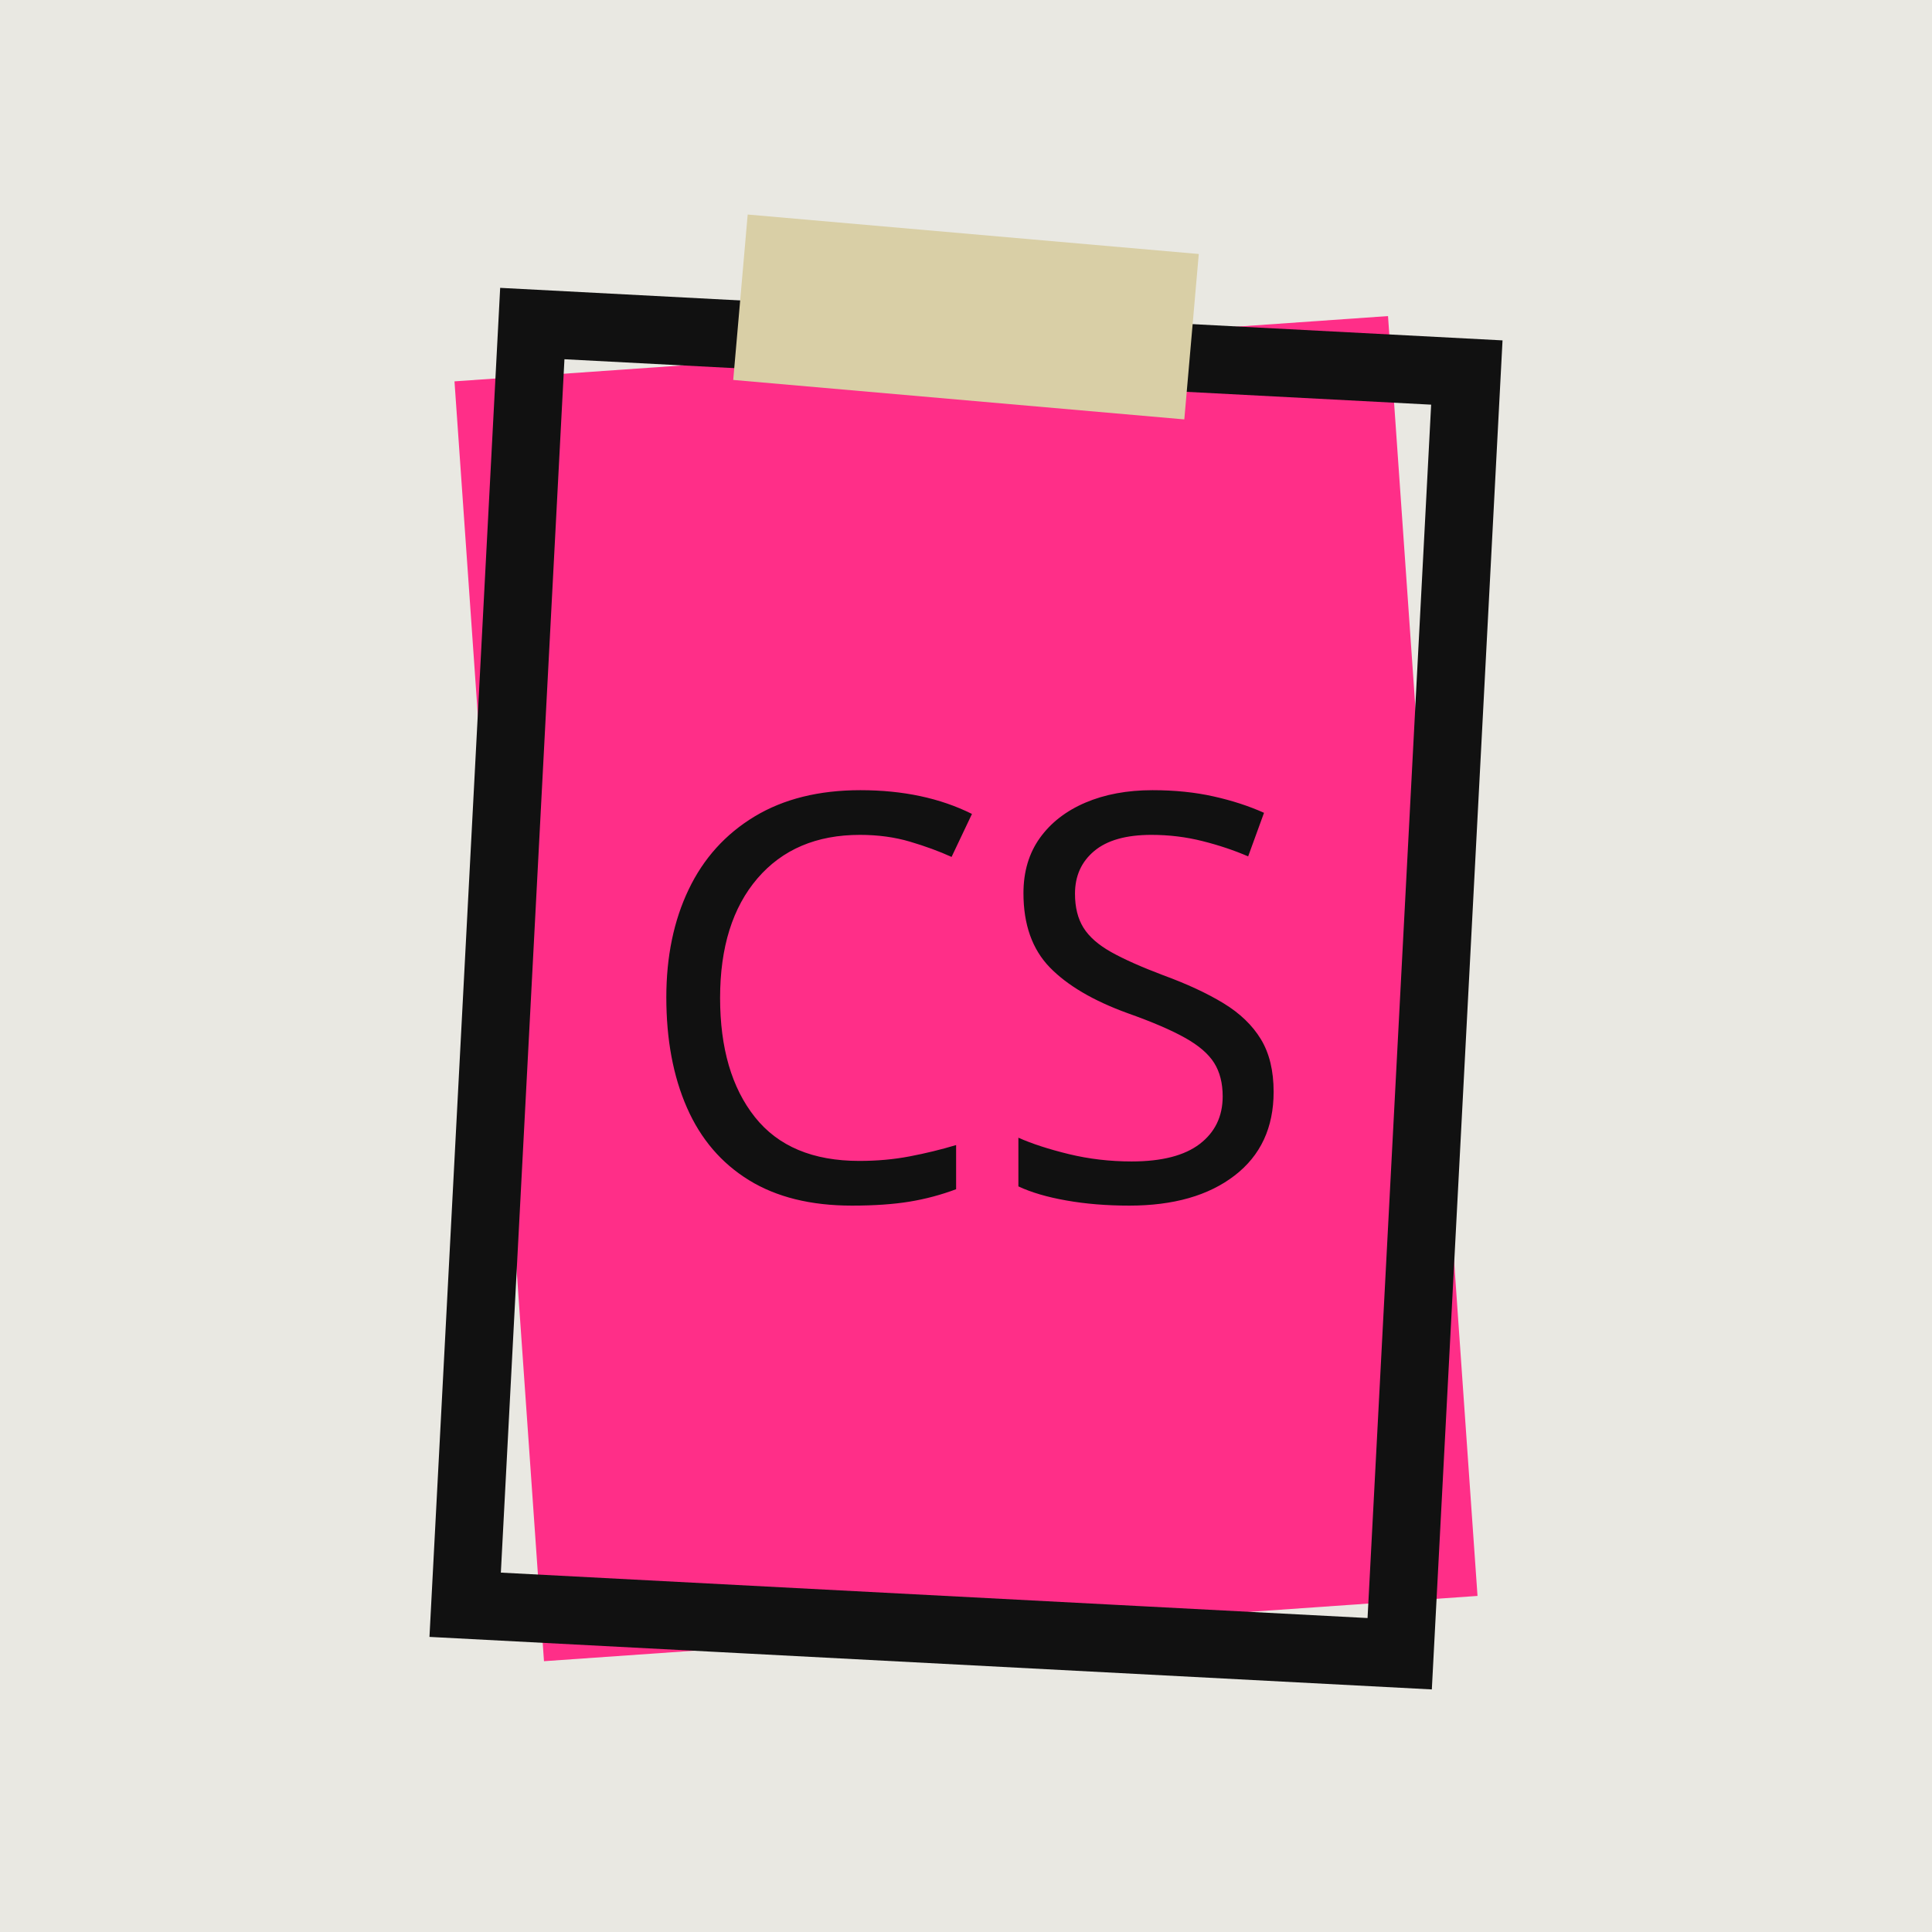
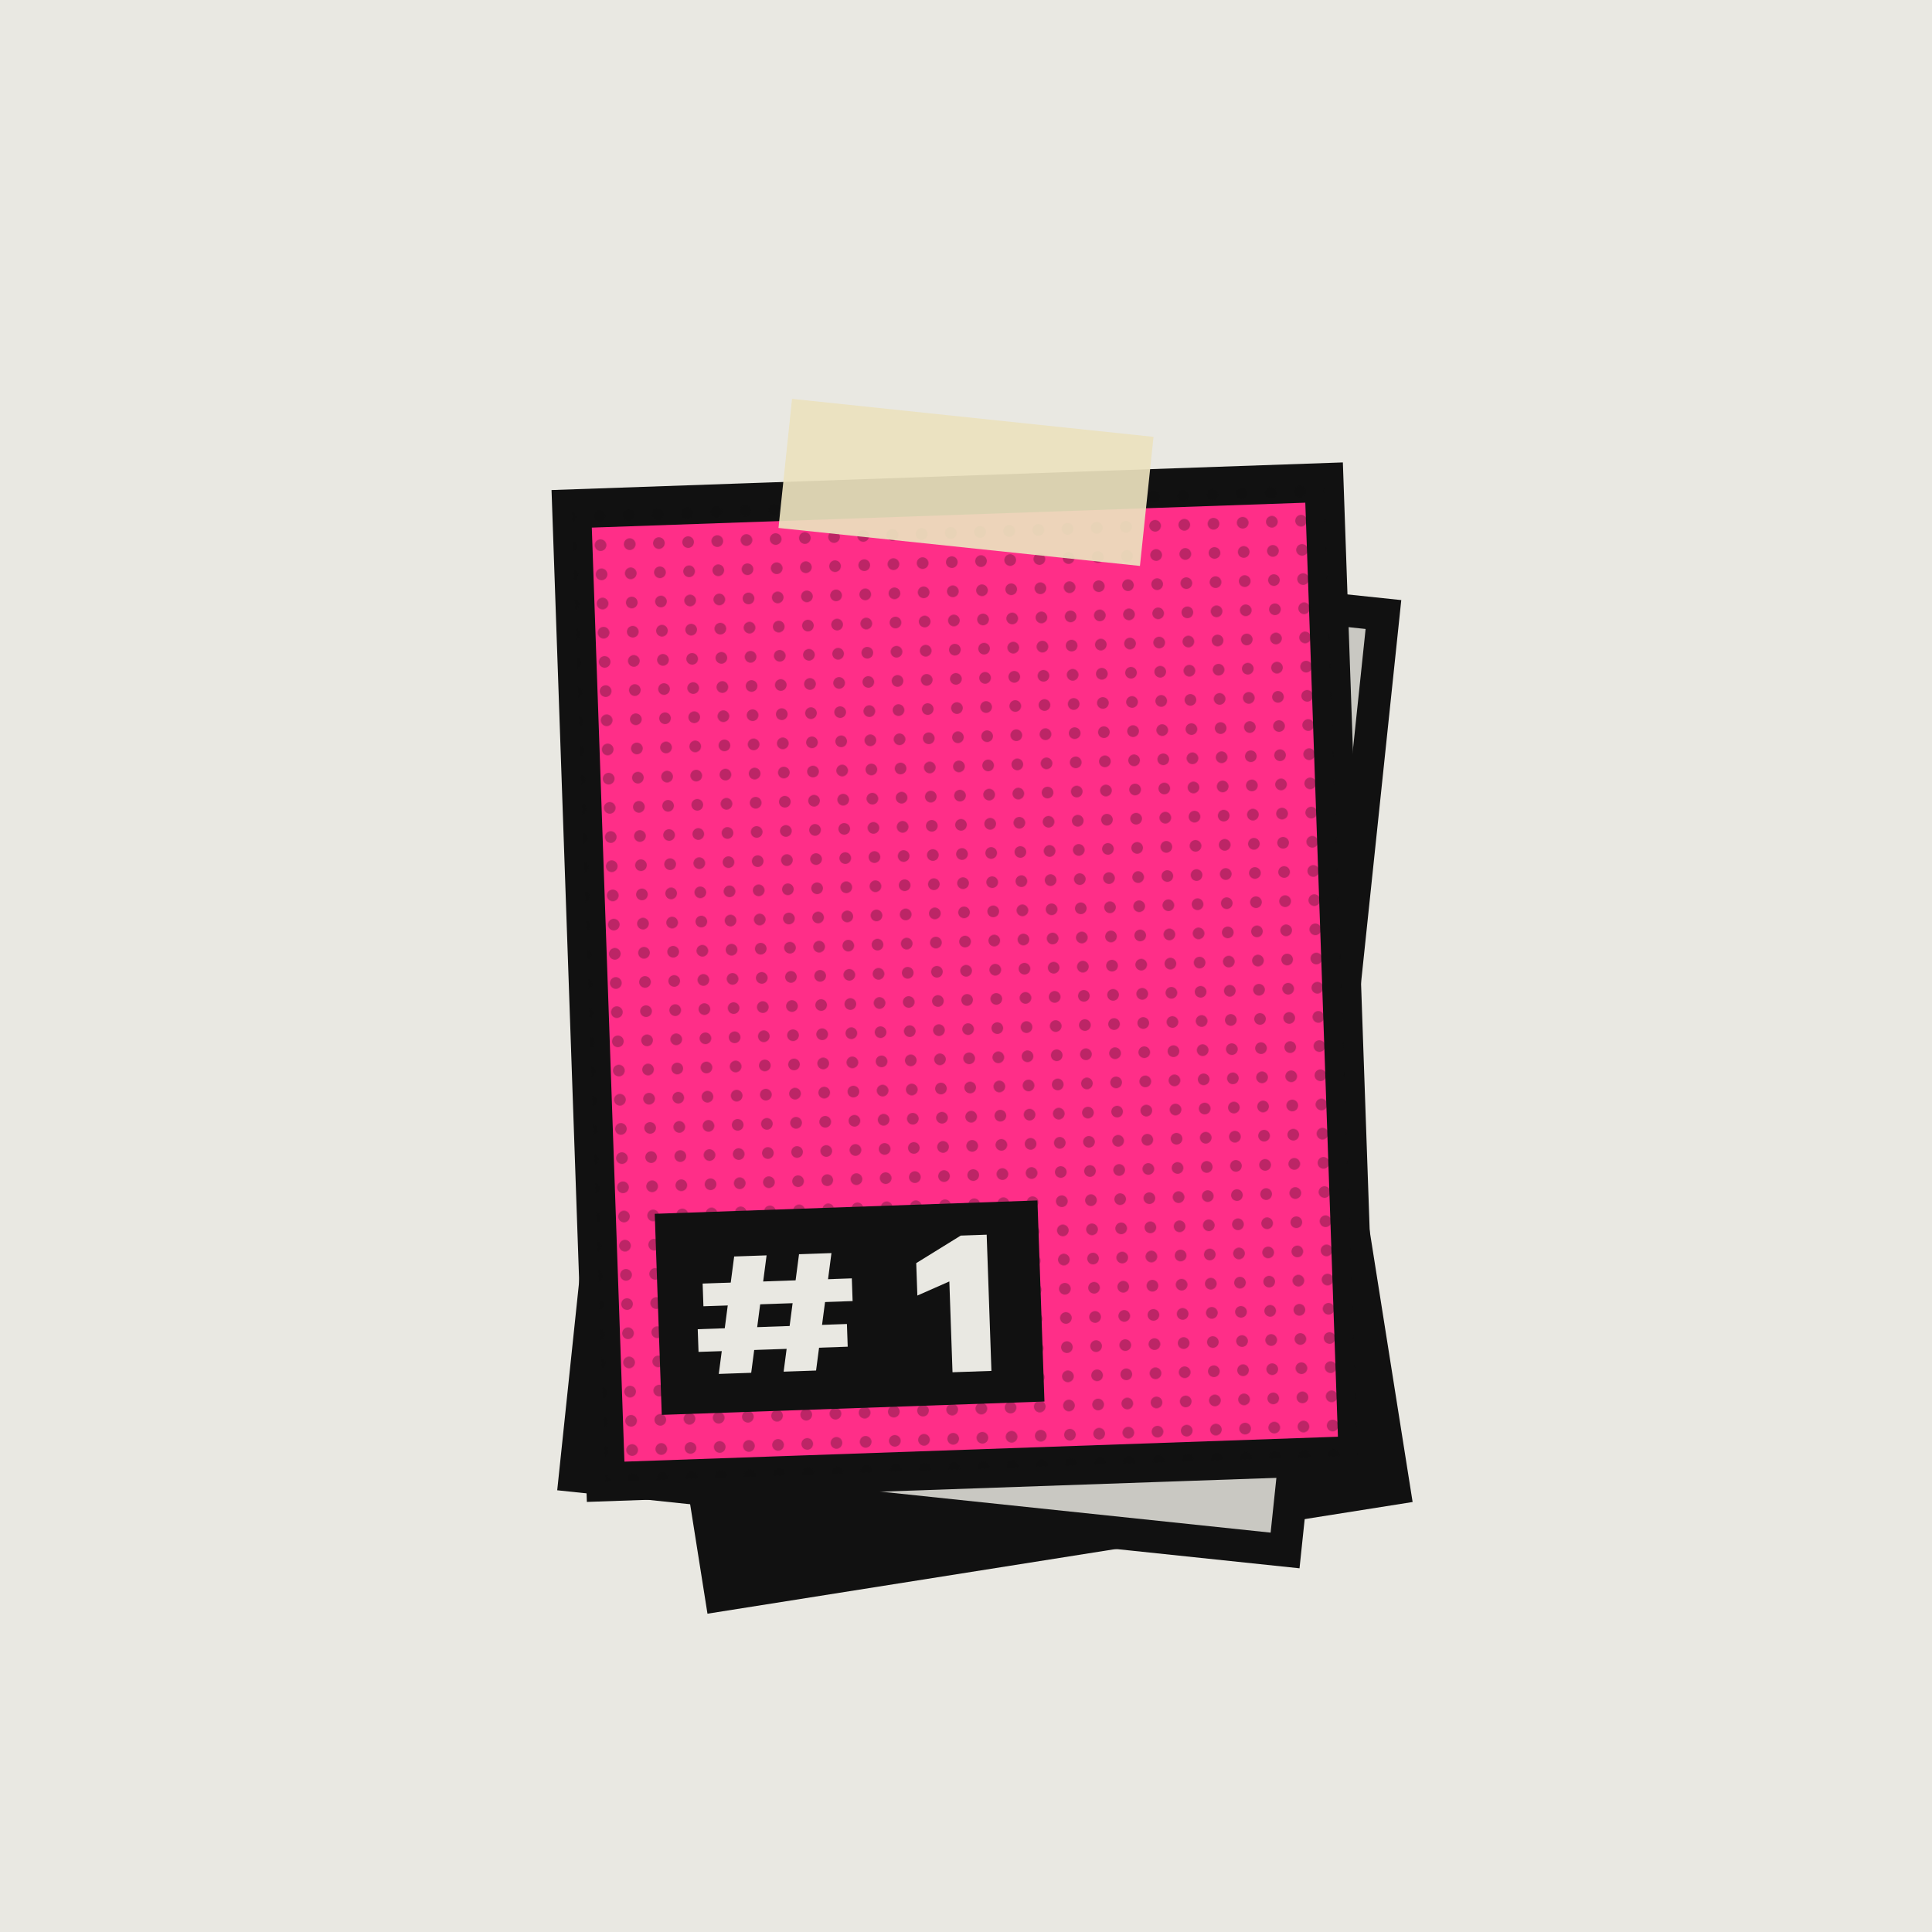
<svg xmlns="http://www.w3.org/2000/svg" viewBox="0 0 512 512">
+   <defs>
+     <pattern id="dots" width="9" height="9" patternUnits="userSpaceOnUse">
+       <circle cx="4.5" cy="4.5" r="1.8" fill="#111" fill-opacity=".28" />
+     </pattern>
+   </defs>
  <rect width="512" height="512" fill="#e9e8e2" />
-   <rect x="132" y="92" width="248" height="340" fill="#ff2e88" transform="rotate(-4 256 262)" />
-   <rect x="132" y="92" width="248" height="340" fill="none" stroke="#111" stroke-width="18" transform="rotate(3 256 262)" />
-   <rect x="196" y="62" width="120" height="44" fill="#d9cfa6" transform="rotate(5 256 84)" />
-   <text x="256" y="318" text-anchor="middle" font-family="Impact, Anton, sans-serif" font-size="150" fill="#111">CS</text>
+   <g transform="translate(256 262) scale(.86) translate(-256 -262)">
+     <g transform="rotate(-9 256 280)">
+       <rect x="150" y="150" width="220" height="290" fill="#111" />
+     </g>
+     <g transform="rotate(6 256 280)">
+       <rect x="150" y="134" width="220" height="290" fill="#c9c8c2" stroke="#111" stroke-width="10" />
+     </g>
+     <g transform="rotate(-2 256 270)">
+       <rect x="140" y="110" width="232" height="300" fill="#ff2e88" stroke="#111" stroke-width="12" />
+       <rect x="140" y="110" width="232" height="300" fill="url(#dots)" />
+       <rect x="158" y="328" width="118" height="62" fill="#111" />
+       <g fill="#e9e8e2">
+         <polygon points="182,342 192,342 186,378 176,378" />
+         <polygon points="202,342 212,342 206,378 196,378" />
+         <rect x="172" y="350" width="46" height="7" />
+         <rect x="170" y="364" width="46" height="7" />
+         <polygon points="238,346 252,338 260,338 260,380 248,380 248,352 238,356" />
+       </g>
+     </g>
+     <rect x="200" y="86" width="112" height="40" fill="rgba(236,226,190,.92)" transform="rotate(6 256 106)" />
+   </g>
</svg>
